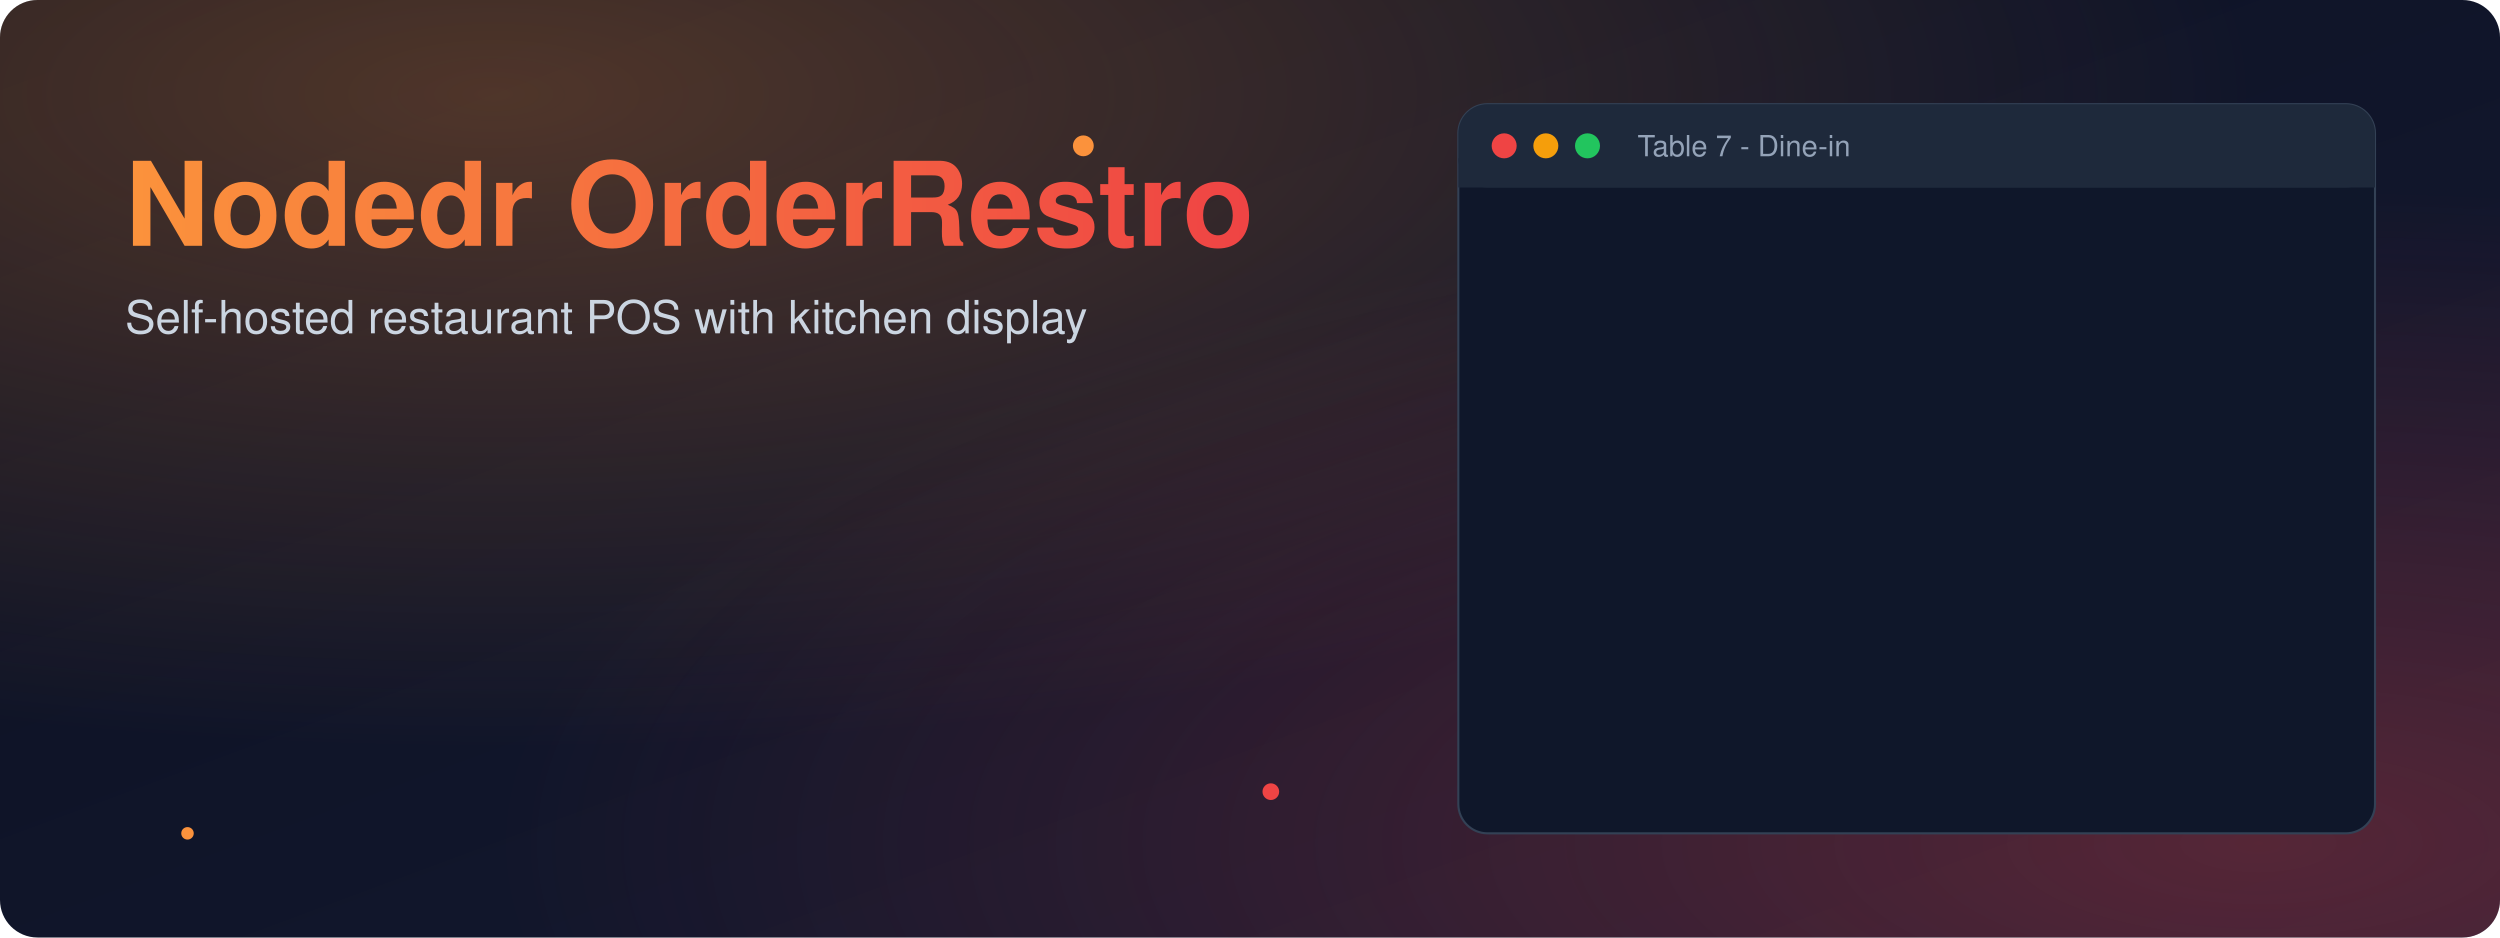
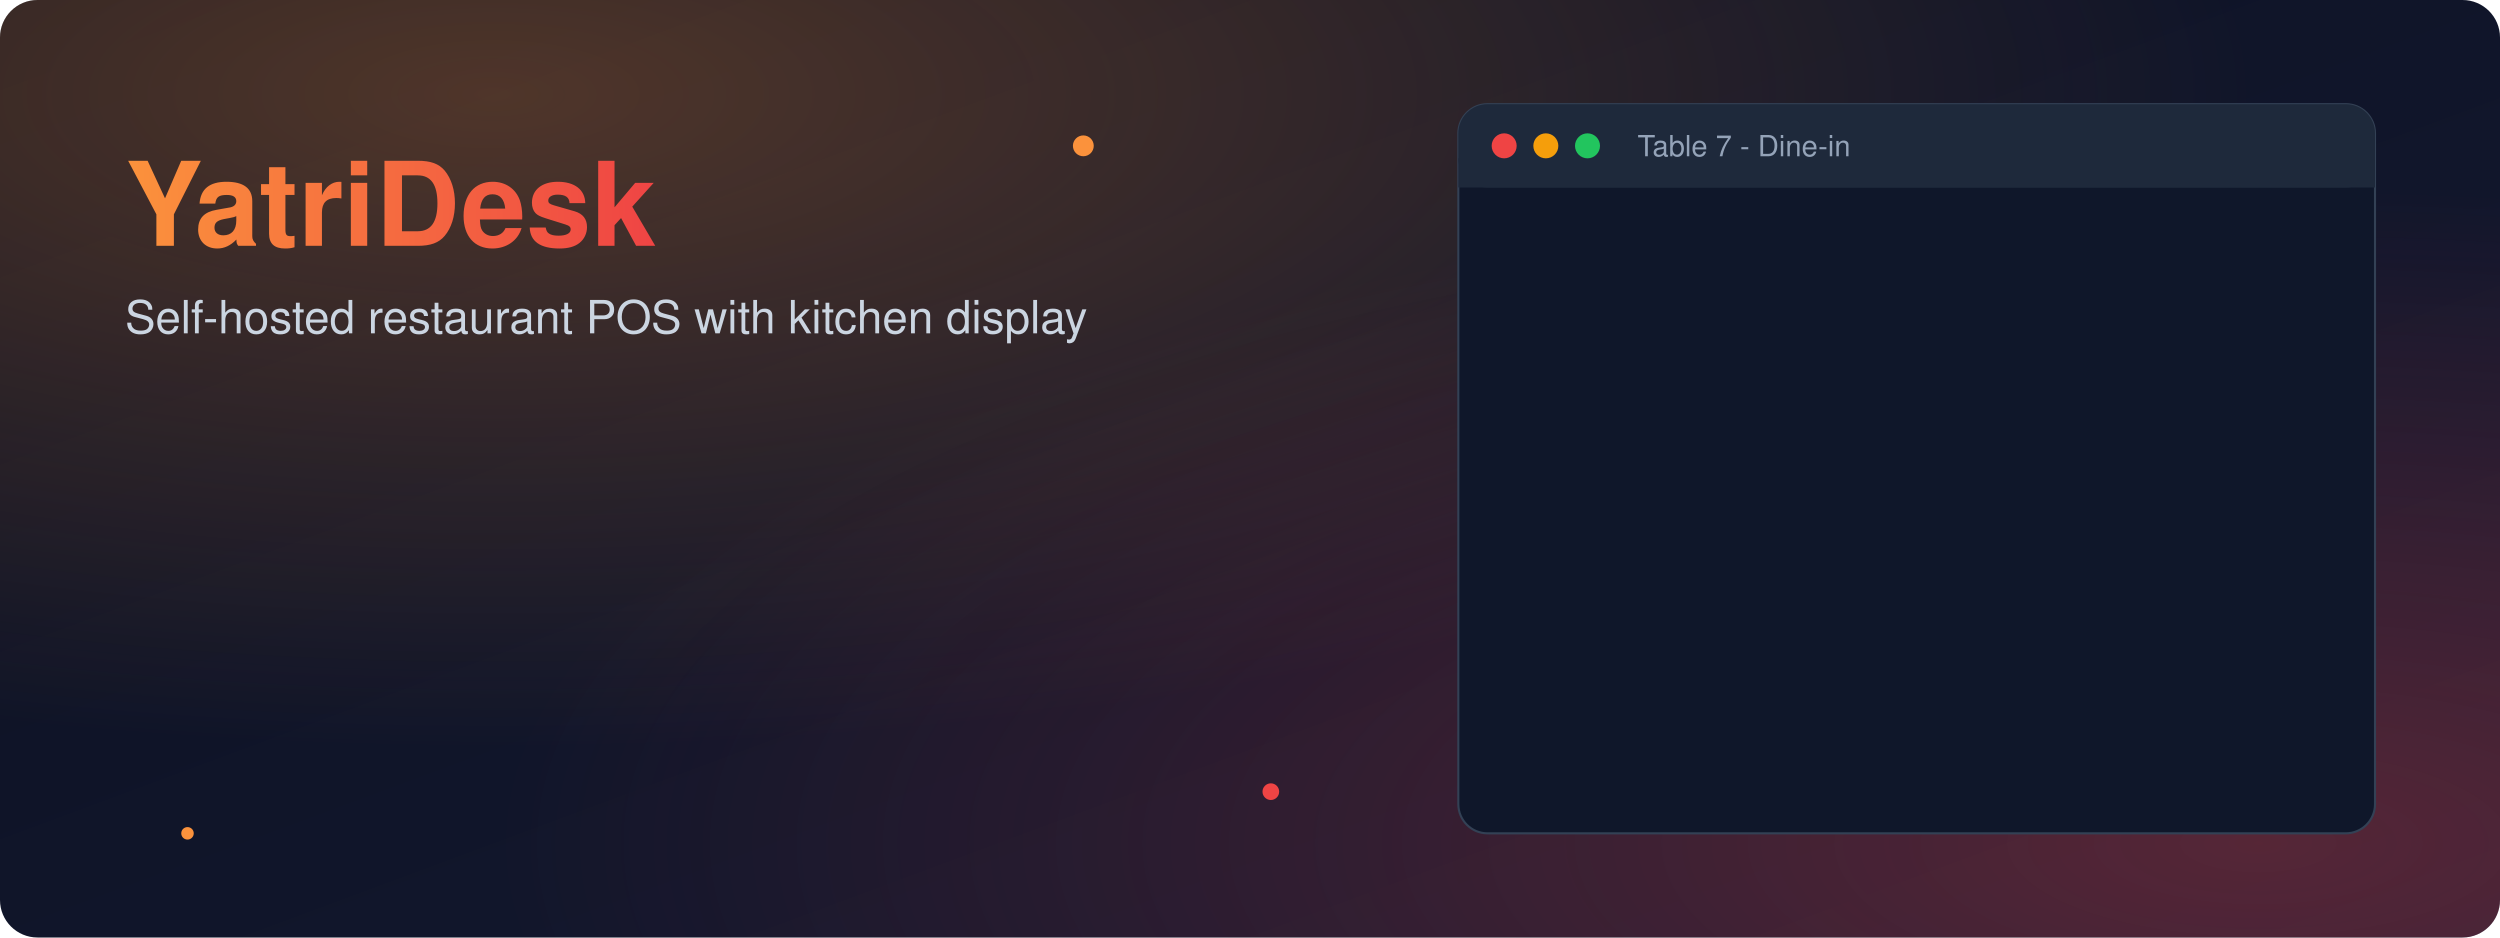
- <svg xmlns="http://www.w3.org/2000/svg" width="1200" height="450" viewBox="0 0 1200 450" role="img" aria-label="Nodedr OrderRestro - Self-hosted restaurant POS with kitchen display">
+ <svg xmlns="http://www.w3.org/2000/svg" width="1200" height="450" viewBox="0 0 1200 450" role="img" aria-label="YatriDesk - Self-hosted restaurant POS with kitchen display">
  <style>@media (prefers-reduced-motion: reduce){*{animation:none!important;opacity:1!important}}@keyframes typ{0%,3.00%{width:0}17.00%,93%{width:642px}100%{width:0}}@keyframes c0{0%,18.00%{opacity:0;transform:translateY(6px)}20.00%,93.00%{opacity:1;transform:translateY(0)}100%{opacity:0;transform:translateY(0)}}@keyframes c1{0%,21.00%{opacity:0;transform:translateY(6px)}23.00%,93.00%{opacity:1;transform:translateY(0)}100%{opacity:0;transform:translateY(0)}}@keyframes c2{0%,24.00%{opacity:0;transform:translateY(6px)}26.00%,93.00%{opacity:1;transform:translateY(0)}100%{opacity:0;transform:translateY(0)}}@keyframes c3{0%,27.00%{opacity:0;transform:translateY(6px)}29.00%,93.00%{opacity:1;transform:translateY(0)}100%{opacity:0;transform:translateY(0)}}@keyframes lic{0%,38.00%{opacity:0;transform:translateY(6px)}40.00%,93.00%{opacity:1;transform:translateY(0)}100%{opacity:0;transform:translateY(0)}}@keyframes r0{0%,12.00%{opacity:0;transform:translateY(6px)}14.00%,93.00%{opacity:1;transform:translateY(0)}100%{opacity:0;transform:translateY(0)}}@keyframes r1{0%,19.00%{opacity:0;transform:translateY(6px)}21.00%,93.00%{opacity:1;transform:translateY(0)}100%{opacity:0;transform:translateY(0)}}@keyframes r2{0%,26.00%{opacity:0;transform:translateY(6px)}28.00%,93.00%{opacity:1;transform:translateY(0)}100%{opacity:0;transform:translateY(0)}}@keyframes r3{0%,33.00%{opacity:0;transform:translateY(6px)}35.00%,93.00%{opacity:1;transform:translateY(0)}100%{opacity:0;transform:translateY(0)}}@keyframes tot{0%,45.00%{opacity:0;transform:translateY(6px)}47.00%,93.00%{opacity:1;transform:translateY(0)}100%{opacity:0;transform:translateY(0)}}@keyframes bdg{0%,55.00%{opacity:0;transform:translateY(6px)}57.00%,93.00%{opacity:1;transform:translateY(0)}100%{opacity:0;transform:translateY(0)}}.title,.sub{animation:rise 14.0s ease-out infinite}@keyframes rise{0%{opacity:0;transform:translateY(10px)}4%,93%{opacity:1;transform:translateY(0)}100%{opacity:0}}.typ{animation:typ 14.0s steps(58) infinite}.float{animation:flt 6s ease-in-out infinite}@keyframes flt{50%{transform:translateY(-8px)}}.orb{animation:orb 7s ease-in-out infinite}.o2{animation-delay:-2s}.o3{animation-delay:-4s}@keyframes orb{50%{transform:translateY(-18px);opacity:.4}}.c0{animation:c0 14.0s ease-out infinite;opacity:0}.c1{animation:c1 14.0s ease-out infinite;opacity:0}.c2{animation:c2 14.0s ease-out infinite;opacity:0}.c3{animation:c3 14.0s ease-out infinite;opacity:0}.c4{animation:c4 14.0s ease-out infinite;opacity:0}.r0{animation:r0 14.0s ease-out infinite;opacity:0}.r1{animation:r1 14.0s ease-out infinite;opacity:0}.r2{animation:r2 14.0s ease-out infinite;opacity:0}.r3{animation:r3 14.0s ease-out infinite;opacity:0}.lic{animation:lic 14.0s ease-out infinite;opacity:0}.tot{animation:tot 14.0s ease-out infinite;opacity:0}.bdg{animation:bdg 14.0s ease-out infinite;opacity:0}</style>
  <defs>
    <linearGradient id="bg" x1="0" y1="0" x2="1" y2="1">
      <stop offset="0" stop-color="#0b1020" />
      <stop offset="1" stop-color="#151a33" />
    </linearGradient>
    <linearGradient id="ac" x1="0" y1="0" x2="1" y2="0">
      <stop offset="0" stop-color="#fb923c" />
      <stop offset="1" stop-color="#ef4444" />
    </linearGradient>
    <radialGradient id="g1" cx="0.2" cy="0.1" r="0.7">
      <stop offset="0" stop-color="#fb923c" stop-opacity="0.28" />
      <stop offset="1" stop-color="#fb923c" stop-opacity="0" />
    </radialGradient>
    <radialGradient id="g2" cx="0.9" cy="0.9" r="0.7">
      <stop offset="0" stop-color="#ef4444" stop-opacity="0.30" />
      <stop offset="1" stop-color="#ef4444" stop-opacity="0" />
    </radialGradient>
    <clipPath id="tclip">
      <rect class="typ" x="60" y="188" width="0" height="40" />
    </clipPath>
  </defs>
  <rect width="1200" height="450" rx="18" fill="url(#bg)" />
  <rect width="1200" height="450" rx="18" fill="url(#g1)" />
  <rect width="1200" height="450" rx="18" fill="url(#g2)" />
  <circle class="orb o1" cx="520" cy="70" r="5" fill="#fb923c" />
  <circle class="orb o2" cx="610" cy="380" r="4" fill="#ef4444" />
  <circle class="orb o3" cx="90" cy="400" r="3" fill="#fb923c" />
-   <text x="60" y="118" font-family="-apple-system,BlinkMacSystemFont,'Segoe UI',Helvetica,Arial,sans-serif" font-size="56" font-weight="800" fill="url(#ac)" class="title">Nodedr OrderRestro</text>
+   <text x="60" y="118" font-family="-apple-system,BlinkMacSystemFont,'Segoe UI',Helvetica,Arial,sans-serif" font-size="56" font-weight="800" fill="url(#ac)" class="title">YatriDesk</text>
  <text x="60" y="160" font-family="-apple-system,BlinkMacSystemFont,'Segoe UI',Helvetica,Arial,sans-serif" font-size="22" fill="#cbd5e1" class="sub">Self-hosted restaurant POS with kitchen display</text>
  <g clip-path="url(#tclip)">
    <text x="60" y="214" font-family="ui-monospace,SFMono-Regular,Menlo,Consolas,monospace" font-size="18" fill="#fb923c">Tables, KOT, UPI QR, inventory and payroll. Works offline.</text>
  </g>
  <g class="c0">
    <rect x="60" y="262" width="150" height="34" rx="17" fill="none" stroke="#fb923c" stroke-opacity="0.55" />
    <text x="135" y="284" text-anchor="middle" font-family="-apple-system,BlinkMacSystemFont,'Segoe UI',Helvetica,Arial,sans-serif" font-size="15" fill="#e2e8f0">UPI QR payments</text>
  </g>
  <g class="c1">
    <rect x="220.0" y="262" width="150" height="34" rx="17" fill="none" stroke="#fb923c" stroke-opacity="0.55" />
    <text x="295" y="284" text-anchor="middle" font-family="-apple-system,BlinkMacSystemFont,'Segoe UI',Helvetica,Arial,sans-serif" font-size="15" fill="#e2e8f0">Kitchen display</text>
  </g>
  <g class="c2">
    <rect x="380.0" y="262" width="125" height="34" rx="17" fill="none" stroke="#fb923c" stroke-opacity="0.55" />
    <text x="442" y="284" text-anchor="middle" font-family="-apple-system,BlinkMacSystemFont,'Segoe UI',Helvetica,Arial,sans-serif" font-size="15" fill="#e2e8f0">Reservations</text>
  </g>
  <g class="c3">
    <rect x="514.8" y="262" width="83" height="34" rx="17" fill="none" stroke="#fb923c" stroke-opacity="0.55" />
    <text x="556" y="284" text-anchor="middle" font-family="-apple-system,BlinkMacSystemFont,'Segoe UI',Helvetica,Arial,sans-serif" font-size="15" fill="#e2e8f0">Payroll</text>
  </g>
  <g class="lic">
-     <text x="60" y="352" font-family="-apple-system,BlinkMacSystemFont,'Segoe UI',Helvetica,Arial,sans-serif" font-size="16" fill="#94a3b8">Open source (AGPL-3.0) · Self-hosted · Made by NodeDR Infotech</text>
+     <text x="60" y="352" font-family="-apple-system,BlinkMacSystemFont,'Segoe UI',Helvetica,Arial,sans-serif" font-size="16" fill="#94a3b8">Open source (AGPL-3.0) · Self-hosted · Made by YatriDesk</text>
    <rect x="60" y="372" width="170" height="3" rx="2" fill="url(#ac)" />
  </g>
  <g class="float">
    <rect x="700" y="50" width="440" height="350" rx="14" fill="#0f172a" stroke="#334155" />
    <rect x="700" y="50" width="440" height="40" rx="14" fill="#1e293b" />
    <rect x="700" y="76" width="440" height="14" fill="#1e293b" />
    <circle cx="722" cy="70" r="6" fill="#ef4444" />
    <circle cx="742" cy="70" r="6" fill="#f59e0b" />
    <circle cx="762" cy="70" r="6" fill="#22c55e" />
    <text x="786" y="75" font-family="-apple-system,BlinkMacSystemFont,'Segoe UI',Helvetica,Arial,sans-serif" font-size="14" fill="#94a3b8">Table 7 - Dine-in</text>
    <g class="r0">
      <text x="728" y="130" font-family="-apple-system,BlinkMacSystemFont,'Segoe UI',Helvetica,Arial,sans-serif" font-size="18" fill="#e2e8f0">Paneer Tikka x2</text>
      <text x="1112" y="130" text-anchor="end" font-family="ui-monospace,SFMono-Regular,Menlo,Consolas,monospace" font-size="18" fill="#e2e8f0">Rs 520.00</text>
      <line x1="728" y1="142" x2="1112" y2="142" stroke="#1e293b" />
    </g>
    <g class="r1">
      <text x="728" y="170" font-family="-apple-system,BlinkMacSystemFont,'Segoe UI',Helvetica,Arial,sans-serif" font-size="18" fill="#e2e8f0">Butter Naan x4</text>
      <text x="1112" y="170" text-anchor="end" font-family="ui-monospace,SFMono-Regular,Menlo,Consolas,monospace" font-size="18" fill="#e2e8f0">Rs 240.00</text>
      <line x1="728" y1="182" x2="1112" y2="182" stroke="#1e293b" />
    </g>
    <g class="r2">
      <text x="728" y="210" font-family="-apple-system,BlinkMacSystemFont,'Segoe UI',Helvetica,Arial,sans-serif" font-size="18" fill="#e2e8f0">Dal Makhani</text>
      <text x="1112" y="210" text-anchor="end" font-family="ui-monospace,SFMono-Regular,Menlo,Consolas,monospace" font-size="18" fill="#e2e8f0">Rs 280.00</text>
      <line x1="728" y1="222" x2="1112" y2="222" stroke="#1e293b" />
    </g>
    <g class="r3">
      <text x="728" y="250" font-family="-apple-system,BlinkMacSystemFont,'Segoe UI',Helvetica,Arial,sans-serif" font-size="18" fill="#e2e8f0">GST (5%)</text>
      <text x="1112" y="250" text-anchor="end" font-family="ui-monospace,SFMono-Regular,Menlo,Consolas,monospace" font-size="18" fill="#e2e8f0">Rs 52.00</text>
      <line x1="728" y1="262" x2="1112" y2="262" stroke="#1e293b" />
    </g>
    <g class="tot">
      <rect x="720" y="282" width="400" height="46" rx="10" fill="url(#ac)" opacity="0.95" />
      <text x="738" y="312" font-family="-apple-system,BlinkMacSystemFont,'Segoe UI',Helvetica,Arial,sans-serif" font-size="18" font-weight="700" fill="#0b1020">TOTAL</text>
      <text x="1102" y="312" text-anchor="end" font-family="ui-monospace,SFMono-Regular,Menlo,Consolas,monospace" font-size="22" font-weight="700" fill="#0b1020">Rs 1,092.00</text>
    </g>
    <g class="bdg">
      <rect x="720" y="348" width="238" height="34" rx="17" fill="#052e1a" stroke="#22c55e" />
      <circle cx="742" cy="365" r="7" fill="#22c55e" />
      <path d="M738.5 365 l2.5 2.8 l5 -5.6" stroke="#052e1a" stroke-width="2" fill="none" stroke-linecap="round" stroke-linejoin="round" />
      <text x="758" y="370" font-family="-apple-system,BlinkMacSystemFont,'Segoe UI',Helvetica,Arial,sans-serif" font-size="15" fill="#86efac">KOT sent to kitchen</text>
    </g>
  </g>
</svg>
